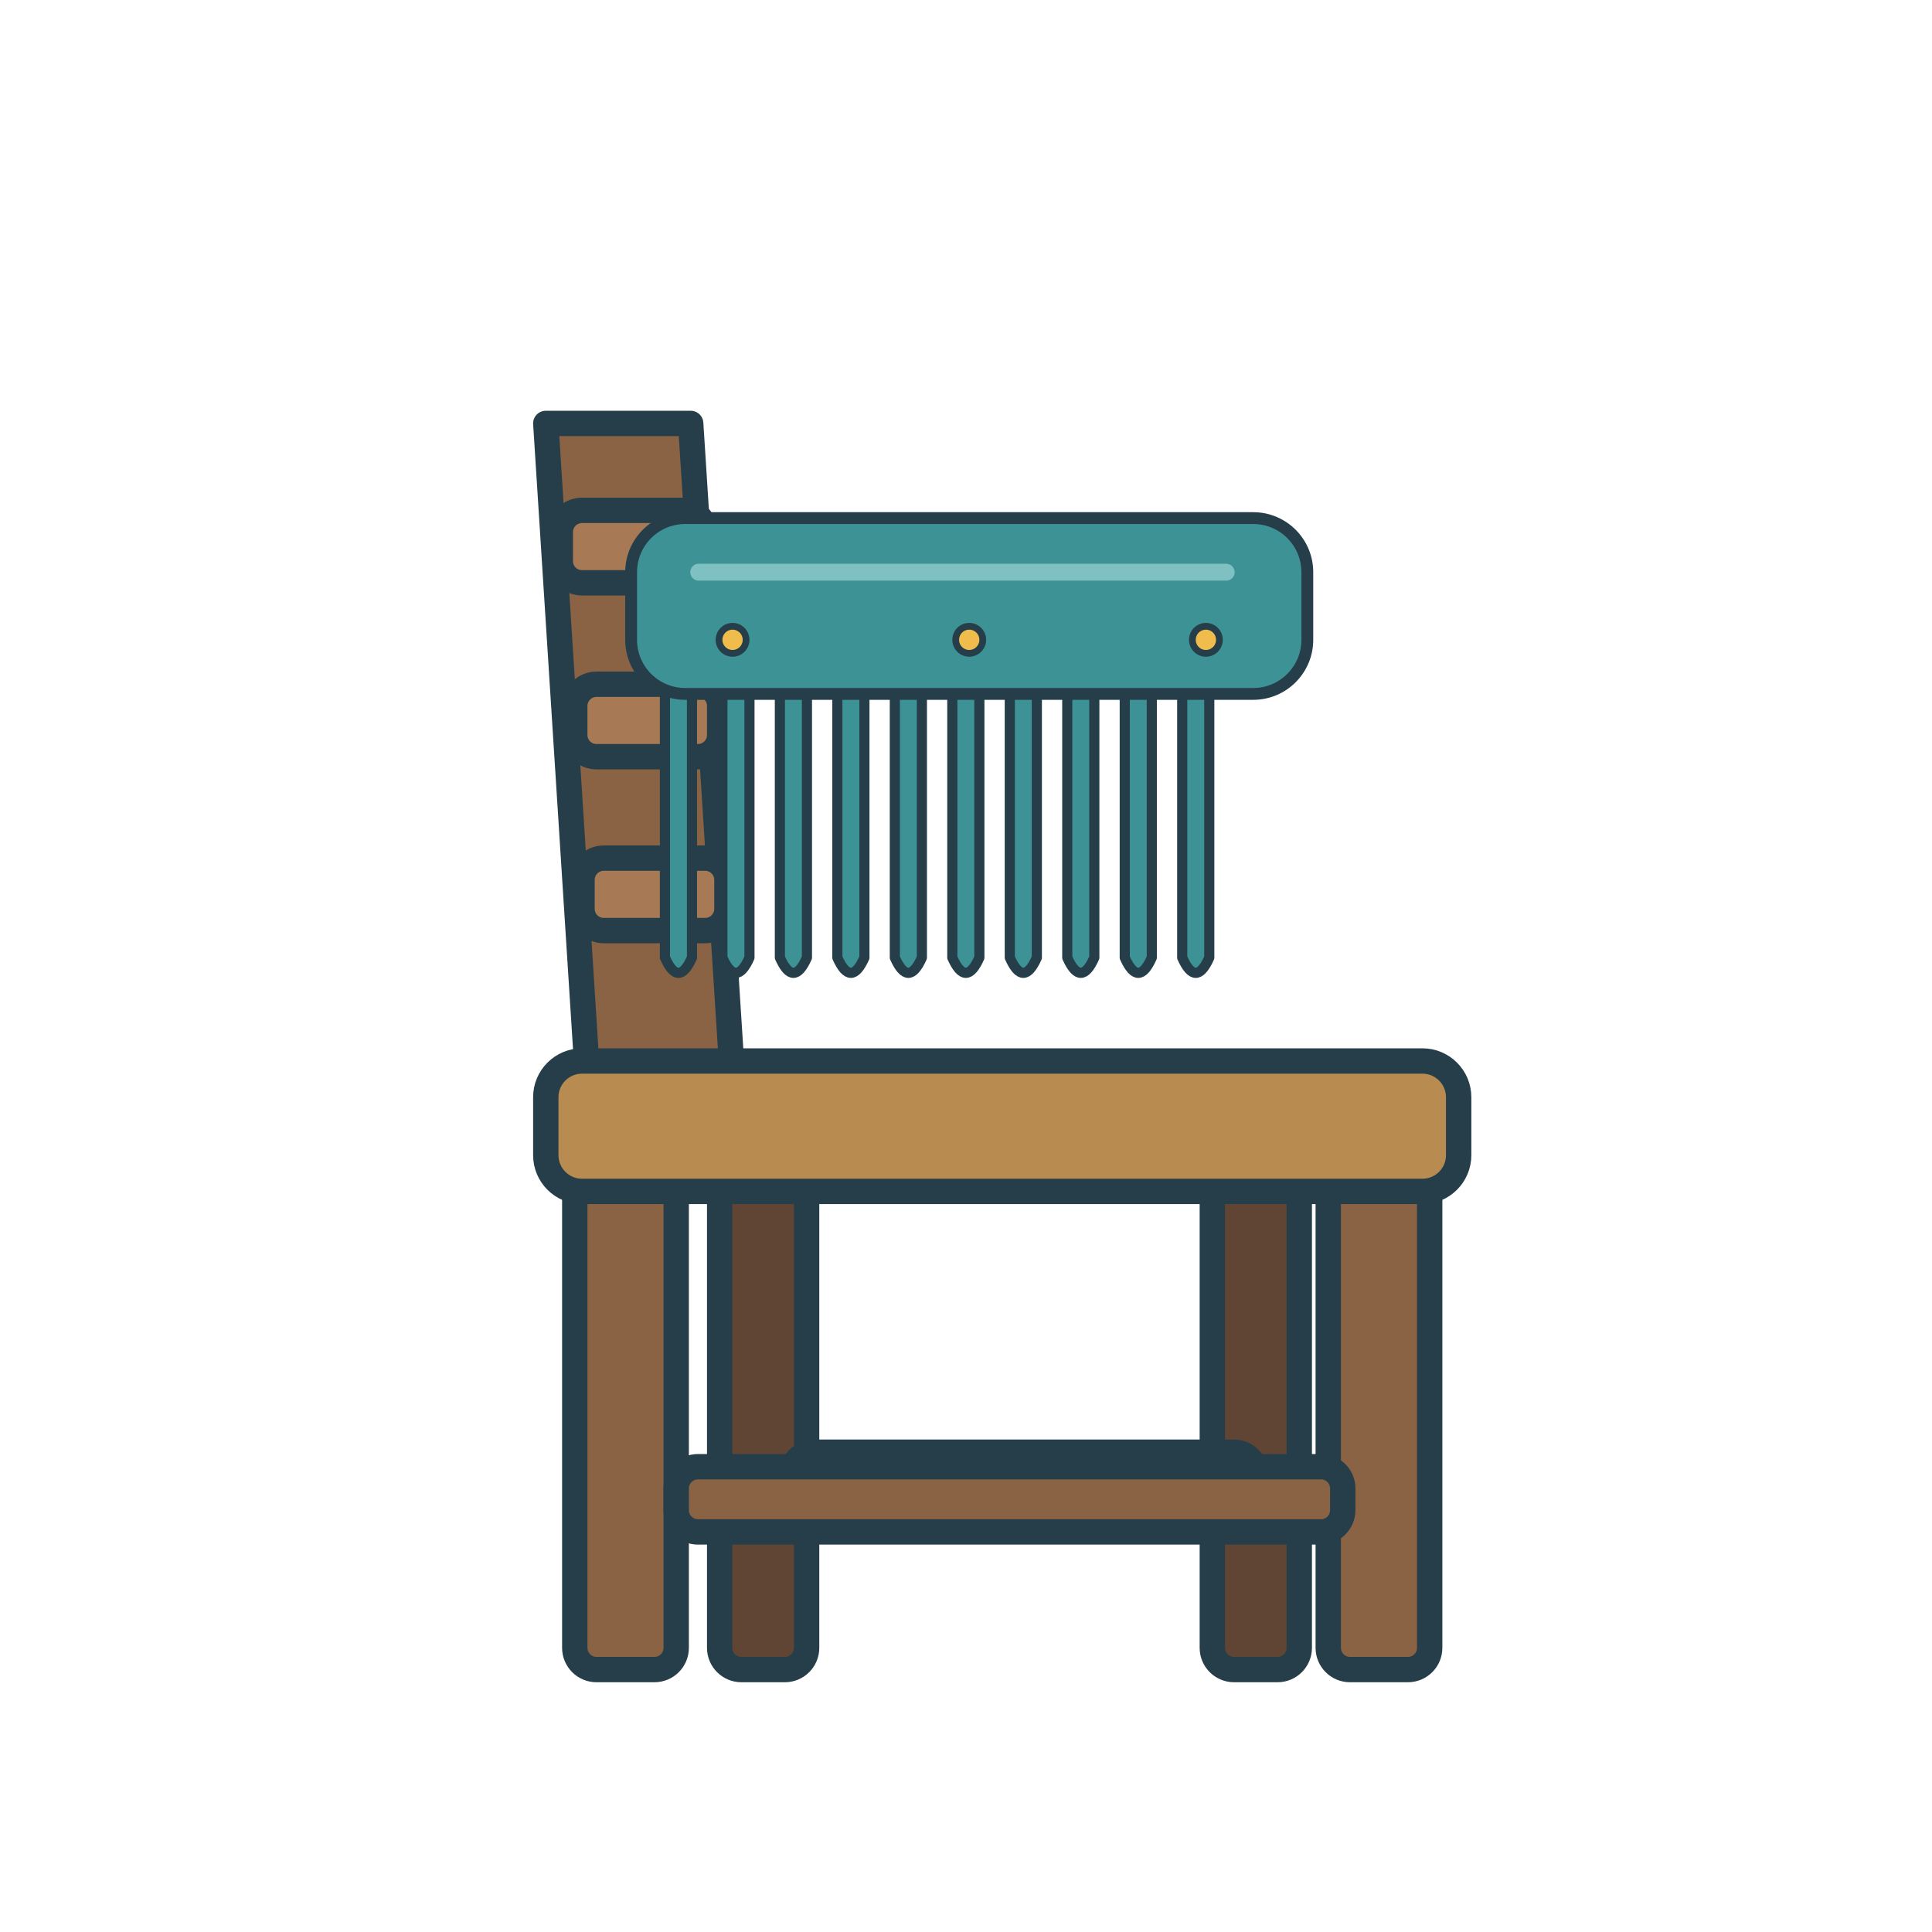
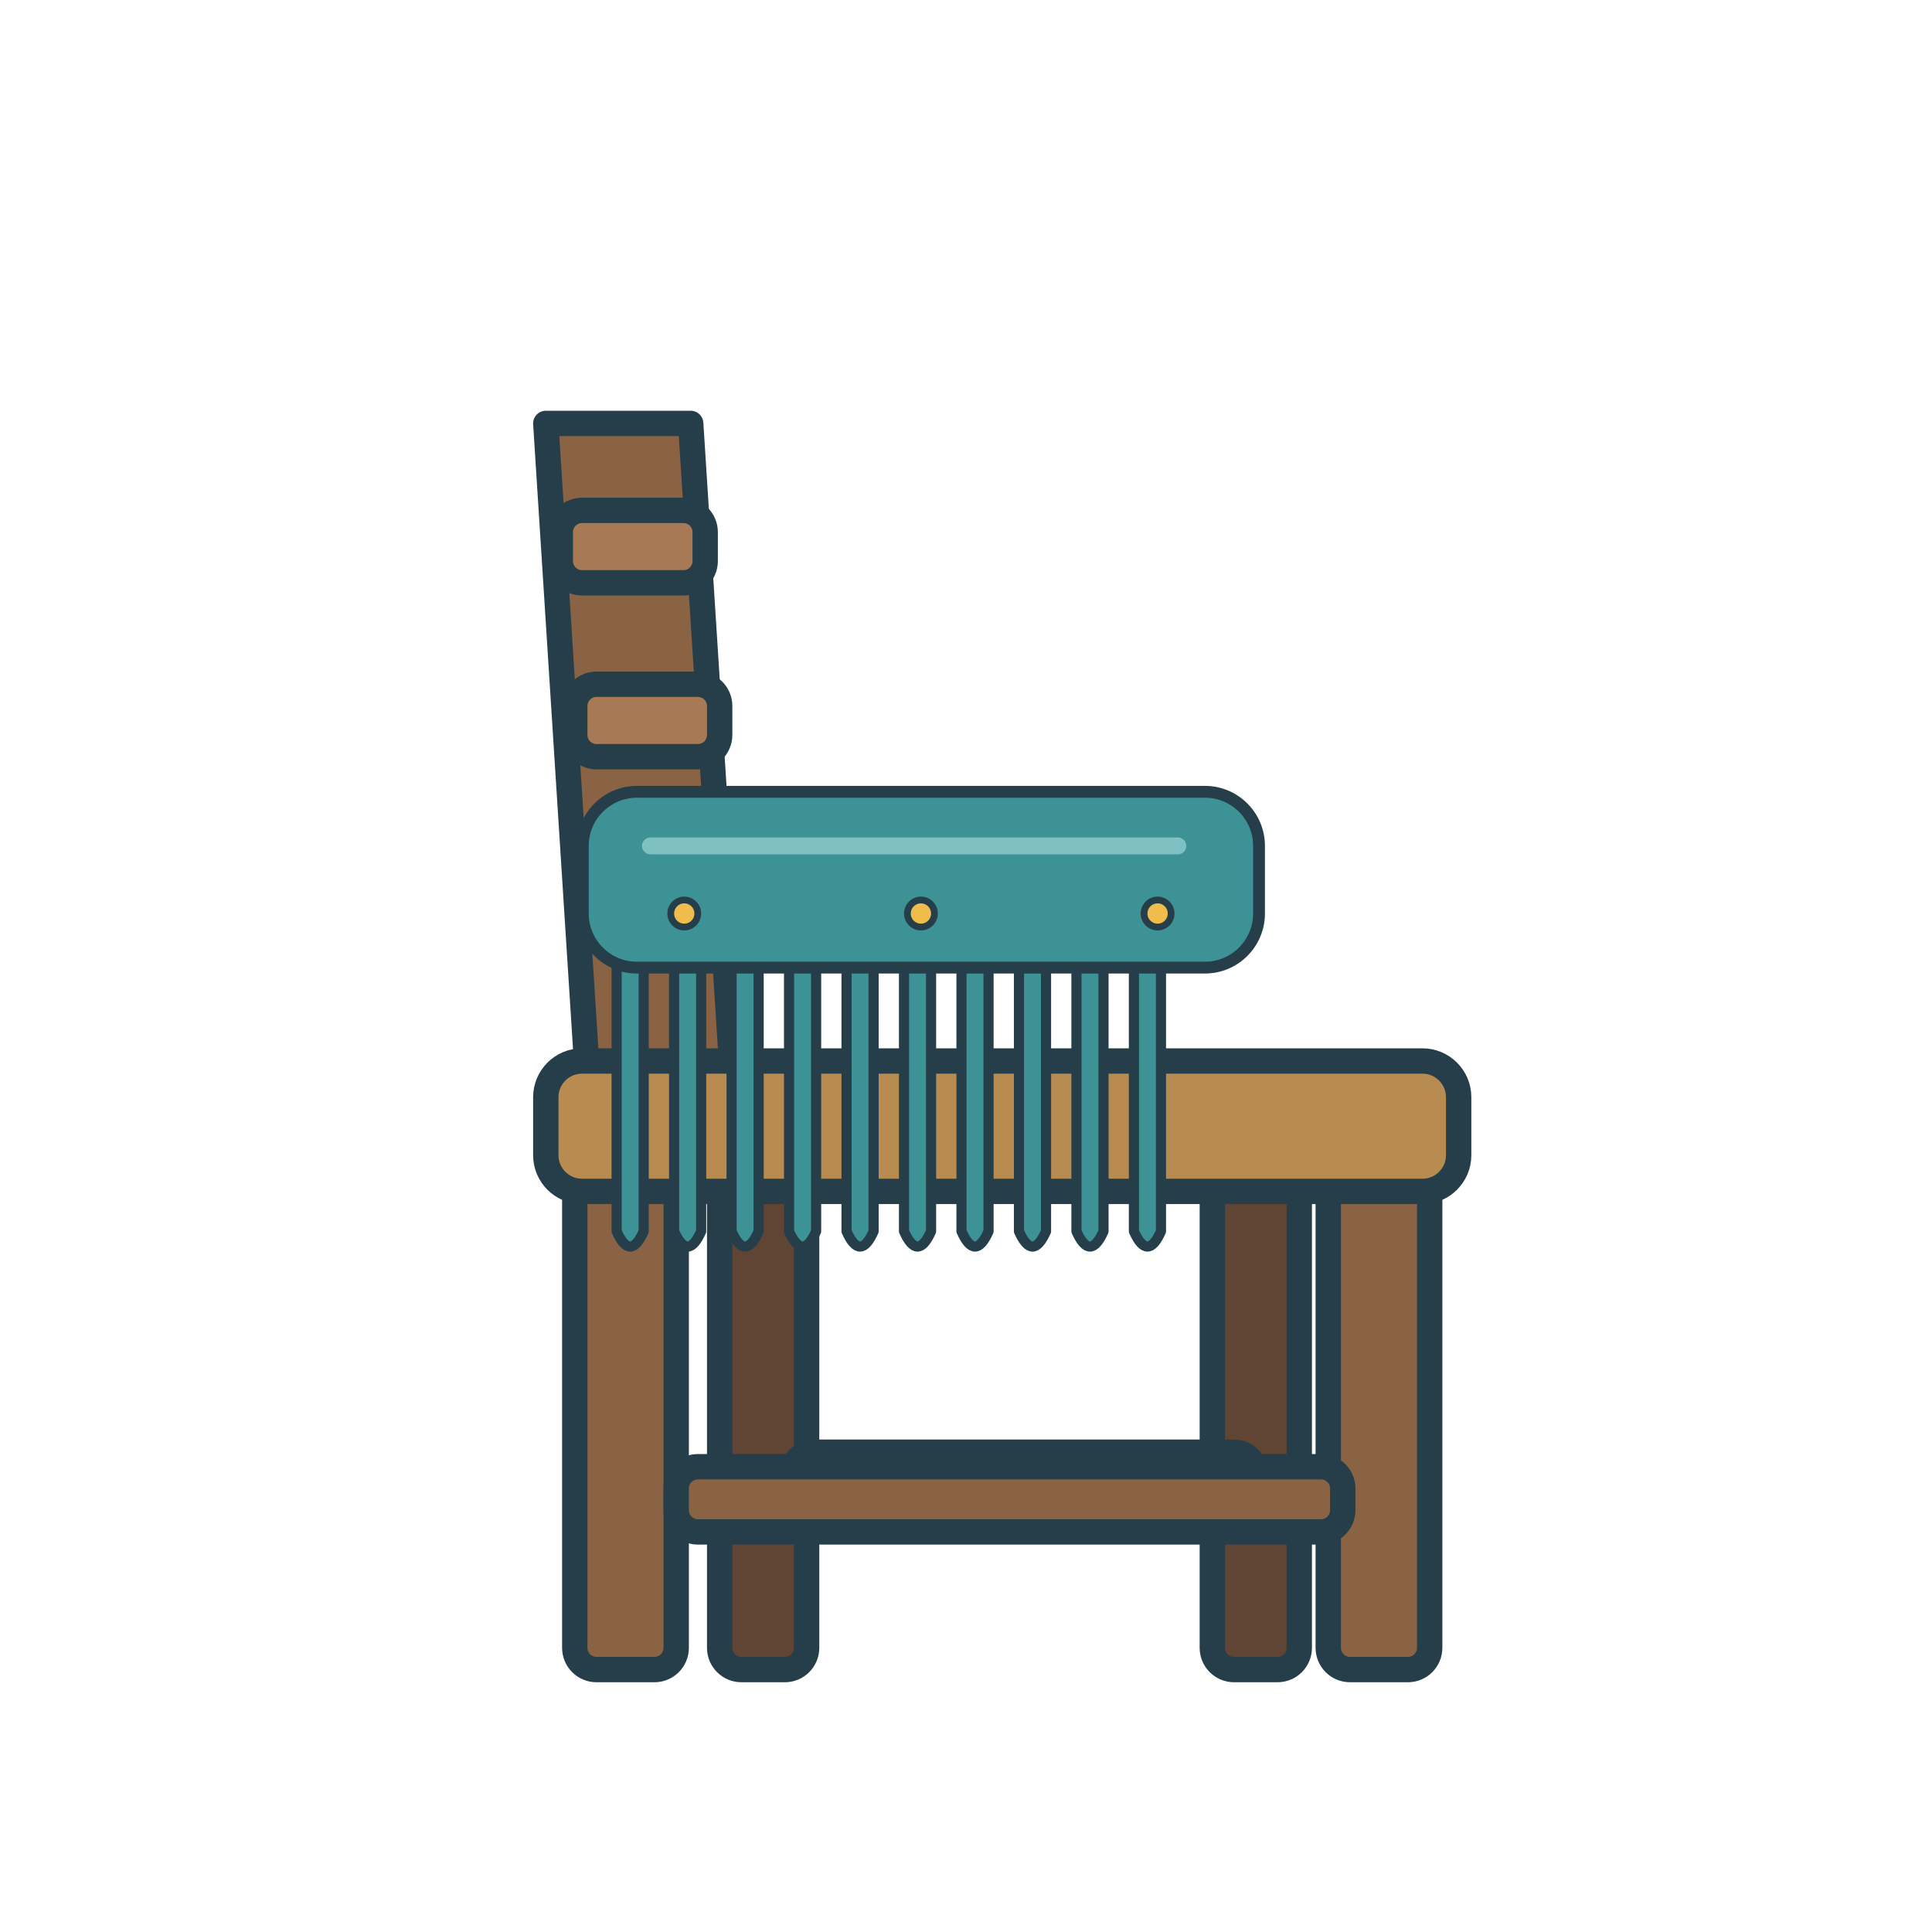
<svg xmlns="http://www.w3.org/2000/svg" viewBox="0 0 240 240">
  <g stroke="#263e49" stroke-width="3.5" stroke-linecap="round" stroke-linejoin="round">
    <g transform="translate(12 22) scale(.9)">
      <g stroke="#263e49" stroke-width="3.5" stroke-linecap="round" stroke-linejoin="round">
        <rect x="86" y="136" width="12" height="70" rx="3" fill="#604535" />
        <rect x="154" y="136" width="12" height="70" rx="3" fill="#604535" />
        <rect x="96" y="176" width="64" height="8" rx="3" fill="#604535" />
        <rect x="66" y="136" width="14" height="70" rx="3" fill="#8a6244" />
        <rect x="170" y="136" width="14" height="70" rx="3" fill="#8a6244" />
        <path d="M62 34 L82 34 L88 128 L68 128 Z" fill="#8a6244" />
        <rect x="64" y="46" width="20" height="10" rx="3" fill="#a77a55" />
        <rect x="66" y="70" width="20" height="10" rx="3" fill="#a77a55" />
        <rect x="67" y="94" width="20" height="10" rx="3" fill="#a77a55" />
        <rect x="62" y="122" width="126" height="18" rx="5" fill="#b88b50" />
        <rect x="80" y="178" width="92" height="9" rx="3" fill="#8a6244" />
      </g>
    </g>
-     <g transform="translate(70 40) scale(.42)">
+     <g transform="translate(64 74) scale(0.42)">
      <g stroke="#263e49" stroke-width="3.5" stroke-linecap="round" stroke-linejoin="round">
        <path d="M30 104 L30 188 Q34 197 38 188 L38 104 M47 104 L47 188 Q51 197 55 188 L55 104 M64 104 L64 188 Q68 197 72 188 L72 104 M81 104 L81 188 Q85 197 89 188 L89 104 M98 104 L98 188 Q102 197 106 188 L106 104 M115 104 L115 188 Q119 197 123 188 L123 104 M132 104 L132 188 Q136 197 140 188 L140 104 M149 104 L149 188 Q153 197 157 188 L157 104 M166 104 L166 188 Q170 197 174 188 L174 104 M183 104 L183 188 Q187 197 191 188 L191 104 " fill="#3d9295" stroke-width="3" />
        <rect x="20" y="58" width="200" height="52" rx="16" fill="#3d9295" />
        <path d="M40 74 L196 74" fill="none" stroke="#7fc0c2" stroke-width="5" />
        <circle cx="50" cy="94" r="4" fill="#f0bd4d" stroke-width="2" />
        <circle cx="120" cy="94" r="4" fill="#f0bd4d" stroke-width="2" />
        <circle cx="190" cy="94" r="4" fill="#f0bd4d" stroke-width="2" />
      </g>
    </g>
  </g>
</svg>
